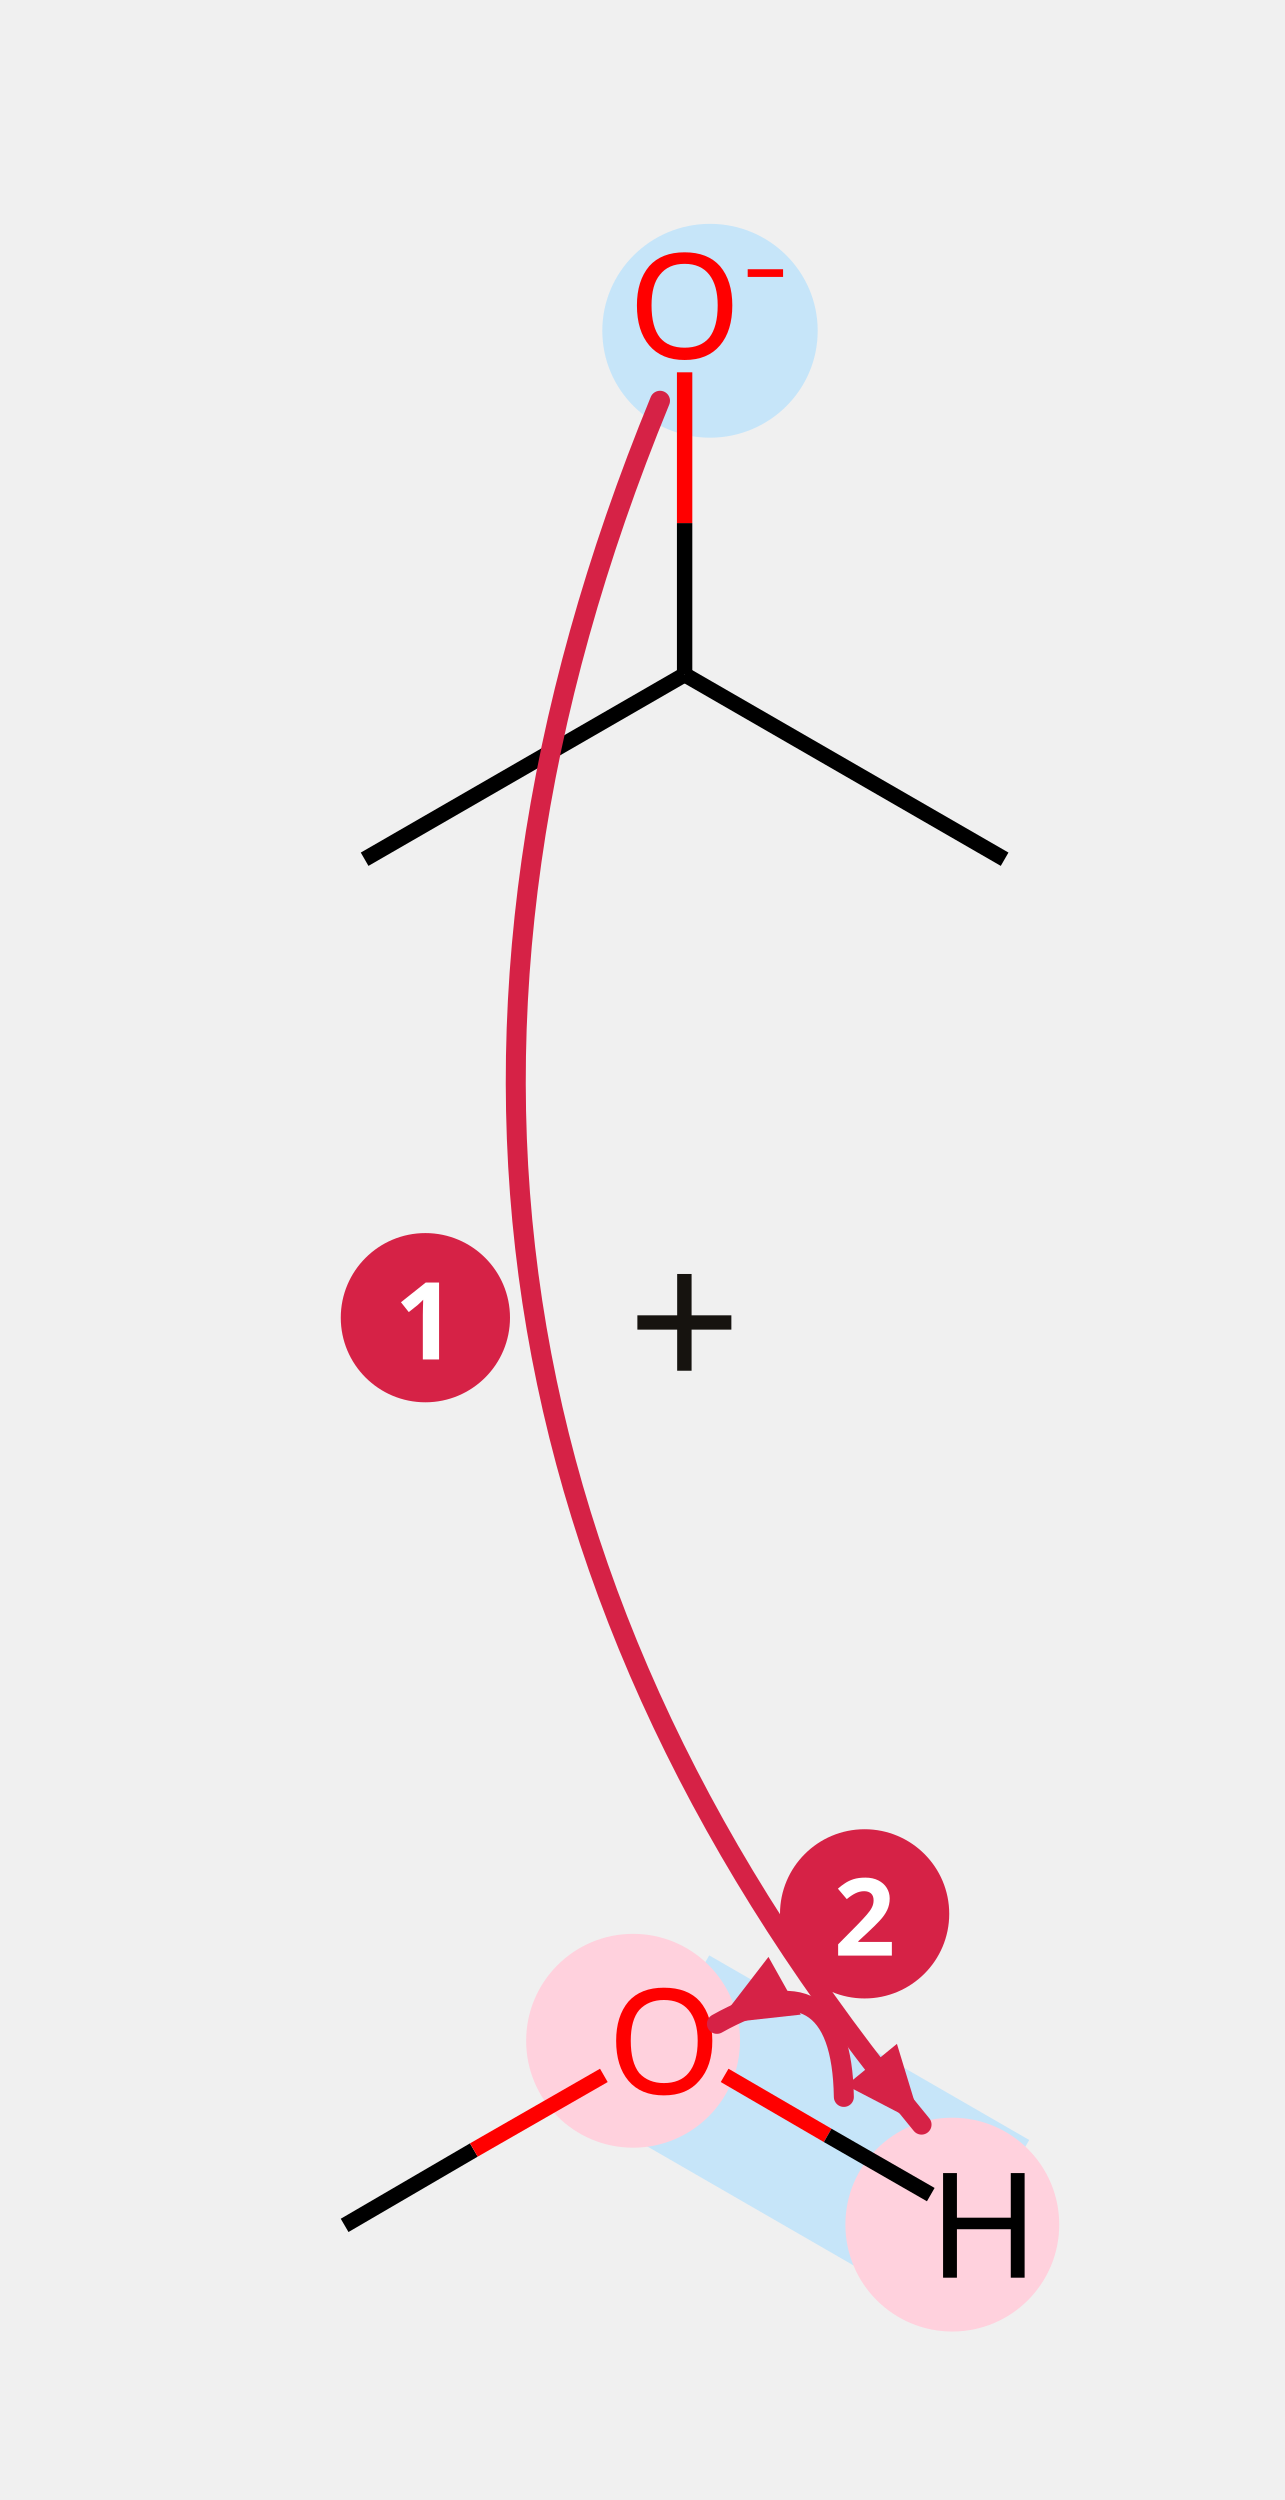
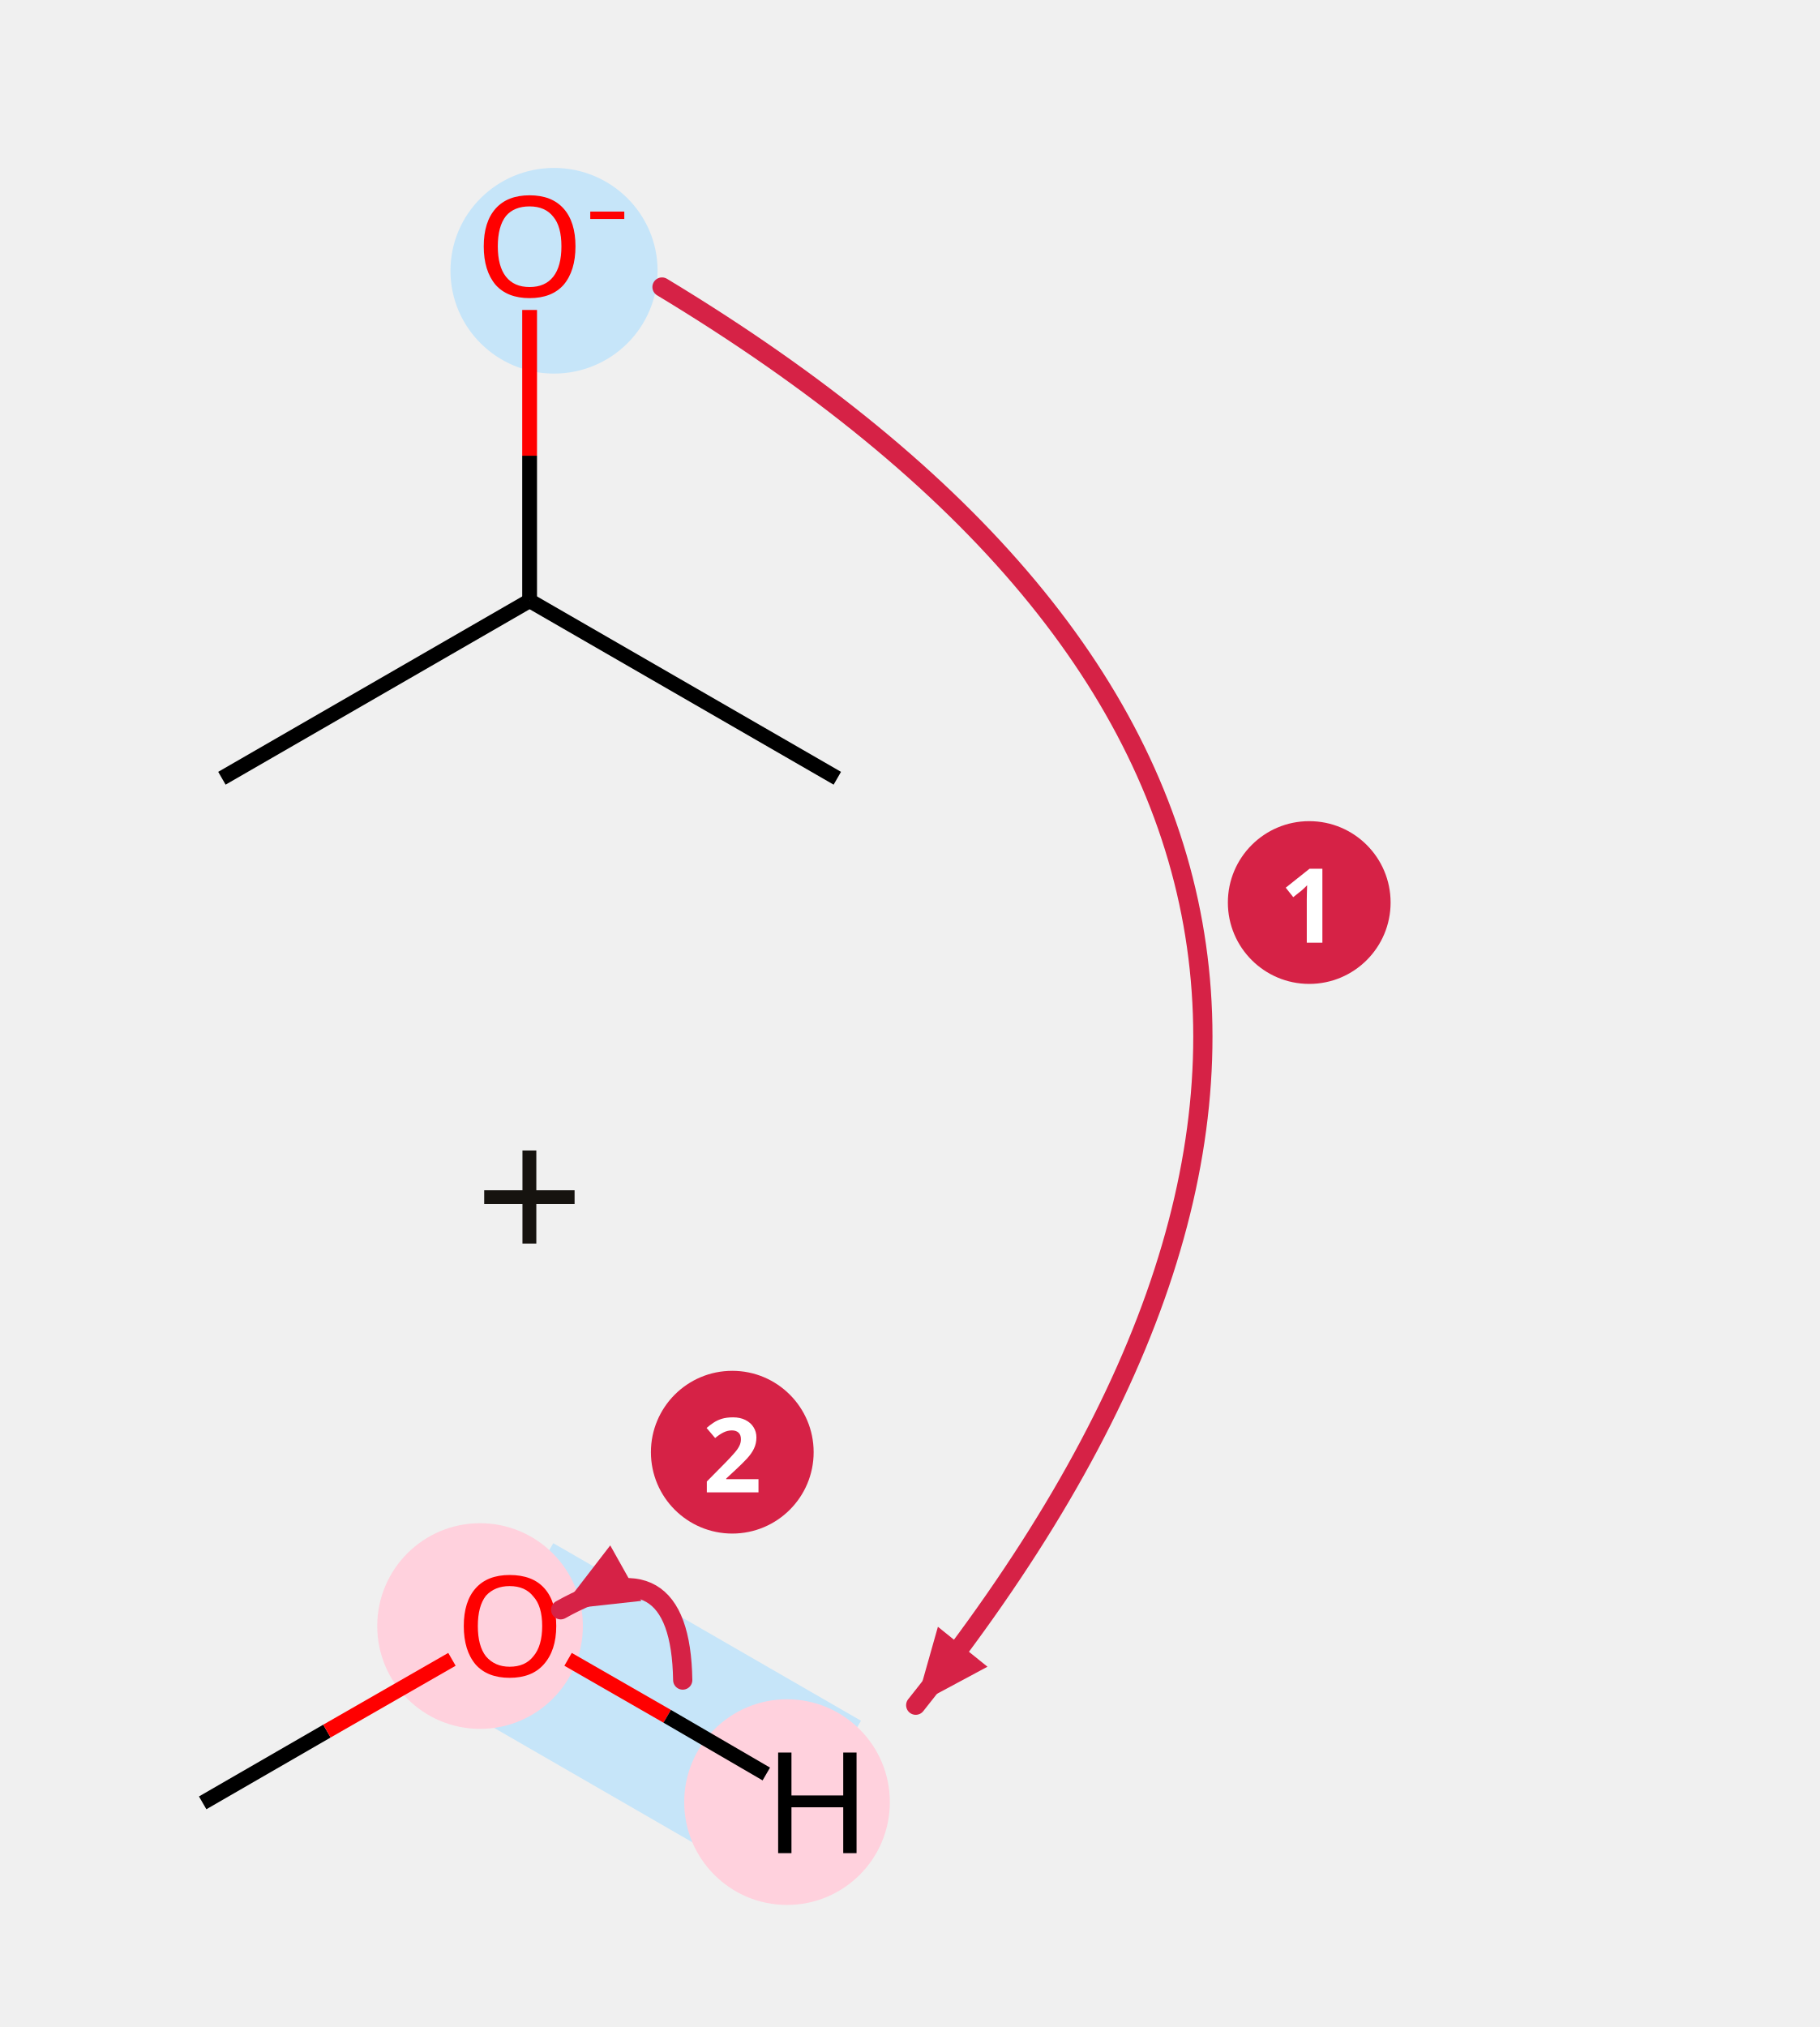
- <svg xmlns="http://www.w3.org/2000/svg" version="1.1" width="167px" height="325px" viewBox="26 30 167 325">
-   <g transform="translate(0, 0)">
-     <ellipse cx="118.3" cy="73.0" rx="13.5" ry="13.4" class="atom-2" style="fill:#C6E5F9;fill-rule:evenodd;stroke:#C6E5F9;stroke-width:1.0px;stroke-linecap:butt;stroke-linejoin:miter;stroke-opacity:1" />
-     <path class="bond-0 atom-0 atom-1" d="M 73.4,141.7 L 115.0,117.7" style="fill:none;fill-rule:evenodd;stroke:#000000;stroke-width:2.0px;stroke-linecap:butt;stroke-linejoin:miter;stroke-opacity:1" />
-     <path class="bond-1 atom-1 atom-2" d="M 115.0,117.7 L 115.0,98.0" style="fill:none;fill-rule:evenodd;stroke:#000000;stroke-width:2.0px;stroke-linecap:butt;stroke-linejoin:miter;stroke-opacity:1" />
-     <path class="bond-1 atom-1 atom-2" d="M 115.0,98.0 L 115.0,78.4" style="fill:none;fill-rule:evenodd;stroke:#FF0000;stroke-width:2.0px;stroke-linecap:butt;stroke-linejoin:miter;stroke-opacity:1" />
-     <path class="bond-2 atom-1 atom-3" d="M 115.0,117.7 L 156.6,141.7" style="fill:none;fill-rule:evenodd;stroke:#000000;stroke-width:2.0px;stroke-linecap:butt;stroke-linejoin:miter;stroke-opacity:1" />
-     <path class="atom-2" d="M 108.8 69.7 Q 108.8 66.5, 110.4 64.6 Q 112.0 62.8, 115.0 62.8 Q 118.0 62.8, 119.6 64.6 Q 121.2 66.5, 121.2 69.7 Q 121.2 73.0, 119.6 74.9 Q 118.0 76.8, 115.0 76.8 Q 112.0 76.8, 110.4 74.9 Q 108.8 73.0, 108.8 69.7 M 115.0 75.2 Q 117.1 75.2, 118.2 73.9 Q 119.3 72.5, 119.3 69.7 Q 119.3 67.1, 118.2 65.7 Q 117.1 64.3, 115.0 64.3 Q 112.9 64.3, 111.8 65.7 Q 110.7 67.0, 110.7 69.7 Q 110.7 72.5, 111.8 73.9 Q 112.9 75.2, 115.0 75.2 " fill="#FF0000" />
-     <path class="atom-2" d="M 123.2 65.0 L 127.8 65.0 L 127.8 66.0 L 123.2 66.0 L 123.2 65.0 " fill="#FF0000" />
+ <svg xmlns="http://www.w3.org/2000/svg" version="1.1" width="246px" height="274px" viewBox="0 0 246 274">
+   <g transform="translate(-48.4, -44.2)">
+     <ellipse cx="123.3" cy="80.8" rx="13.5" ry="13.4" class="atom-2" style="fill:#C6E5F9;fill-rule:evenodd;stroke:#C6E5F9;stroke-width:1.0px;stroke-linecap:butt;stroke-linejoin:miter;stroke-opacity:1" />
+     <path class="bond-0 atom-0 atom-1" d="M 78.4,149.4 L 120.0,125.4" style="fill:none;fill-rule:evenodd;stroke:#000000;stroke-width:2.0px;stroke-linecap:butt;stroke-linejoin:miter;stroke-opacity:1" />
+     <path class="bond-1 atom-1 atom-2" d="M 120.0,125.4 L 120.0,105.8" style="fill:none;fill-rule:evenodd;stroke:#000000;stroke-width:2.0px;stroke-linecap:butt;stroke-linejoin:miter;stroke-opacity:1" />
+     <path class="bond-1 atom-1 atom-2" d="M 120.0,105.8 L 120.0,86.1" style="fill:none;fill-rule:evenodd;stroke:#FF0000;stroke-width:2.0px;stroke-linecap:butt;stroke-linejoin:miter;stroke-opacity:1" />
+     <path class="bond-2 atom-1 atom-3" d="M 120.0,125.4 L 161.6,149.4" style="fill:none;fill-rule:evenodd;stroke:#000000;stroke-width:2.0px;stroke-linecap:butt;stroke-linejoin:miter;stroke-opacity:1" />
+     <path class="atom-2" d="M 113.8 77.5 Q 113.8 74.2, 115.4 72.4 Q 117.0 70.6, 120.0 70.6 Q 123.0 70.6, 124.6 72.4 Q 126.2 74.2, 126.2 77.5 Q 126.2 80.8, 124.6 82.7 Q 123.0 84.5, 120.0 84.5 Q 117.0 84.5, 115.4 82.7 Q 113.8 80.8, 113.8 77.5 M 120.0 83.0 Q 122.1 83.0, 123.2 81.6 Q 124.3 80.2, 124.3 77.5 Q 124.3 74.8, 123.2 73.5 Q 122.1 72.1, 120.0 72.1 Q 117.9 72.1, 116.8 73.4 Q 115.7 74.8, 115.7 77.5 Q 115.7 80.2, 116.8 81.6 Q 117.9 83.0, 120.0 83.0 " fill="#FF0000" />
+     <path class="atom-2" d="M 128.2 72.8 L 132.8 72.8 L 132.8 73.8 L 128.2 73.8 L 128.2 72.8 " fill="#FF0000" />
  </g>
-   <g transform="translate(0, 205)">
-     <path class="bond-1 atom-1 atom-2" d="M 118.2,79.2 L 159.8,103.2 L 147.0,125.3 L 105.4,101.3 Z" style="fill:#C6E5F9;fill-rule:evenodd;fill-opacity:1;stroke:#C6E5F9;stroke-width:0.0px;stroke-linecap:butt;stroke-linejoin:miter;stroke-miterlimit:10;stroke-opacity:1;" />
-     <ellipse cx="108.3" cy="90.3" rx="13.4" ry="13.4" class="atom-1" style="fill:#FFD1DD;fill-rule:evenodd;stroke:#FFD1DD;stroke-width:1.0px;stroke-linecap:butt;stroke-linejoin:miter;stroke-opacity:1" />
-     <ellipse cx="149.8" cy="114.2" rx="13.4" ry="13.4" class="atom-2" style="fill:#FFD1DD;fill-rule:evenodd;stroke:#FFD1DD;stroke-width:1.0px;stroke-linecap:butt;stroke-linejoin:miter;stroke-opacity:1" />
-     <path class="bond-0 atom-0 atom-1" d="M 70.8,114.3 L 87.6,104.5" style="fill:none;fill-rule:evenodd;stroke:#000000;stroke-width:2.0px;stroke-linecap:butt;stroke-linejoin:miter;stroke-opacity:1" />
-     <path class="bond-0 atom-0 atom-1" d="M 87.6,104.5 L 104.5,94.8" style="fill:none;fill-rule:evenodd;stroke:#FF0000;stroke-width:2.0px;stroke-linecap:butt;stroke-linejoin:miter;stroke-opacity:1" />
-     <path class="bond-1 atom-1 atom-2" d="M 120.2,94.8 L 133.6,102.6" style="fill:none;fill-rule:evenodd;stroke:#FF0000;stroke-width:2.0px;stroke-linecap:butt;stroke-linejoin:miter;stroke-opacity:1" />
-     <path class="bond-1 atom-1 atom-2" d="M 133.6,102.6 L 147.0,110.3" style="fill:none;fill-rule:evenodd;stroke:#000000;stroke-width:2.0px;stroke-linecap:butt;stroke-linejoin:miter;stroke-opacity:1" />
-     <path class="atom-1" d="M 106.1 90.3 Q 106.1 87.1, 107.7 85.2 Q 109.3 83.4, 112.3 83.4 Q 115.4 83.4, 117.0 85.2 Q 118.6 87.1, 118.6 90.3 Q 118.6 93.6, 116.9 95.5 Q 115.3 97.4, 112.3 97.4 Q 109.3 97.4, 107.7 95.5 Q 106.1 93.6, 106.1 90.3 M 112.3 95.8 Q 114.4 95.8, 115.5 94.5 Q 116.7 93.1, 116.7 90.3 Q 116.7 87.7, 115.5 86.3 Q 114.4 85.0, 112.3 85.0 Q 110.3 85.0, 109.1 86.3 Q 108.0 87.6, 108.0 90.3 Q 108.0 93.1, 109.1 94.5 Q 110.3 95.8, 112.3 95.8 " fill="#FF0000" />
-     <path class="atom-2" d="M 148.6 107.5 L 150.4 107.5 L 150.4 113.3 L 157.4 113.3 L 157.4 107.5 L 159.2 107.5 L 159.2 121.1 L 157.4 121.1 L 157.4 114.8 L 150.4 114.8 L 150.4 121.1 L 148.6 121.1 L 148.6 107.5 " fill="#000000" />
+   <g transform="translate(-48.4, 121.7)">
+     <path class="bond-1 atom-1 atom-2" d="M 123.2,86.9 L 164.8,110.9 L 152.0,133.1 L 110.4,109.1 Z" style="fill:#C6E5F9;fill-rule:evenodd;fill-opacity:1;stroke:#C6E5F9;stroke-width:0.0px;stroke-linecap:butt;stroke-linejoin:miter;stroke-miterlimit:10;stroke-opacity:1;" />
+     <ellipse cx="113.3" cy="98.1" rx="13.4" ry="13.4" class="atom-1" style="fill:#FFD1DD;fill-rule:evenodd;stroke:#FFD1DD;stroke-width:1.0px;stroke-linecap:butt;stroke-linejoin:miter;stroke-opacity:1" />
+     <ellipse cx="154.8" cy="121.9" rx="13.4" ry="13.4" class="atom-2" style="fill:#FFD1DD;fill-rule:evenodd;stroke:#FFD1DD;stroke-width:1.0px;stroke-linecap:butt;stroke-linejoin:miter;stroke-opacity:1" />
+     <path class="bond-0 atom-0 atom-1" d="M 75.8,122.0 L 92.6,112.3" style="fill:none;fill-rule:evenodd;stroke:#000000;stroke-width:2.0px;stroke-linecap:butt;stroke-linejoin:miter;stroke-opacity:1" />
+     <path class="bond-0 atom-0 atom-1" d="M 92.6,112.3 L 109.5,102.6" style="fill:none;fill-rule:evenodd;stroke:#FF0000;stroke-width:2.0px;stroke-linecap:butt;stroke-linejoin:miter;stroke-opacity:1" />
+     <path class="bond-1 atom-1 atom-2" d="M 125.2,102.6 L 138.6,110.3" style="fill:none;fill-rule:evenodd;stroke:#FF0000;stroke-width:2.0px;stroke-linecap:butt;stroke-linejoin:miter;stroke-opacity:1" />
+     <path class="bond-1 atom-1 atom-2" d="M 138.6,110.3 L 152.0,118.1" style="fill:none;fill-rule:evenodd;stroke:#000000;stroke-width:2.0px;stroke-linecap:butt;stroke-linejoin:miter;stroke-opacity:1" />
+     <path class="atom-1" d="M 111.1 98.1 Q 111.1 94.8, 112.7 93.0 Q 114.3 91.2, 117.3 91.2 Q 120.4 91.2, 122.0 93.0 Q 123.6 94.8, 123.6 98.1 Q 123.6 101.4, 121.9 103.3 Q 120.3 105.1, 117.3 105.1 Q 114.3 105.1, 112.7 103.3 Q 111.1 101.4, 111.1 98.1 M 117.3 103.6 Q 119.4 103.6, 120.5 102.2 Q 121.7 100.8, 121.7 98.1 Q 121.7 95.4, 120.5 94.1 Q 119.4 92.7, 117.3 92.7 Q 115.3 92.7, 114.1 94.0 Q 113.0 95.4, 113.0 98.1 Q 113.0 100.8, 114.1 102.2 Q 115.3 103.6, 117.3 103.6 " fill="#FF0000" />
+     <path class="atom-2" d="M 153.6 115.2 L 155.4 115.2 L 155.4 121.0 L 162.4 121.0 L 162.4 115.2 L 164.2 115.2 L 164.2 128.8 L 162.4 128.8 L 162.4 122.6 L 155.4 122.6 L 155.4 128.8 L 153.6 128.8 L 153.6 115.2 " fill="#000000" />
  </g>
-   <text x="115" y="201" text-anchor="middle" dominant-baseline="central" font-family="Karla, sans-serif" font-size="26" fill="#16130F">+</text>
-   <path d="M 111.8,82.1 Q 61.6,204.3 145.8,306.2" fill="none" stroke="#D62246" stroke-width="2.6" stroke-linecap="round" />
-   <polygon points="145.8,306.2 136.0,301.1 142.6,295.7" fill="#D62246" />
-   <circle cx="81.3" cy="201.3" r="11" fill="#D62246" />
-   <text x="81.3" y="201.3" text-anchor="middle" dominant-baseline="central" font-family="Karla, sans-serif" font-size="14" font-weight="700" fill="#FFFFFF">1</text>
-   <path d="M 135.7,302.6 Q 135.4,284.0 119.2,293.1" fill="none" stroke="#D62246" stroke-width="2.6" stroke-linecap="round" />
-   <polygon points="119.2,293.1 125.9,284.4 130.1,291.9" fill="#D62246" />
-   <circle cx="138.4" cy="278.8" r="11" fill="#D62246" />
-   <text x="138.4" y="278.8" text-anchor="middle" dominant-baseline="central" font-family="Karla, sans-serif" font-size="14" font-weight="700" fill="#FFFFFF">2</text>
+   <text x="71.6" y="160.9" text-anchor="middle" dominant-baseline="central" font-family="Karla, sans-serif" font-size="26" fill="#16130F">+</text>
+   <path d="M 89.5,38.8 Q 215.9,115.1 123.8,230.5" fill="none" stroke="#D62246" stroke-width="2.6" stroke-linecap="round" />
+   <polygon points="123.8,230.5 126.8,219.9 133.5,225.3" fill="#D62246" />
+   <circle cx="177.0" cy="122.0" r="11" fill="#D62246" />
+   <text x="177.0" y="122.0" text-anchor="middle" dominant-baseline="central" font-family="Karla, sans-serif" font-size="14" font-weight="700" fill="#FFFFFF">1</text>
+   <path d="M 92.3,227.1 Q 92.0,208.5 75.8,217.6" fill="none" stroke="#D62246" stroke-width="2.6" stroke-linecap="round" />
+   <polygon points="75.8,217.6 82.5,208.9 86.7,216.4" fill="#D62246" />
+   <circle cx="99.0" cy="196.3" r="11" fill="#D62246" />
+   <text x="99.0" y="196.3" text-anchor="middle" dominant-baseline="central" font-family="Karla, sans-serif" font-size="14" font-weight="700" fill="#FFFFFF">2</text>
</svg>
